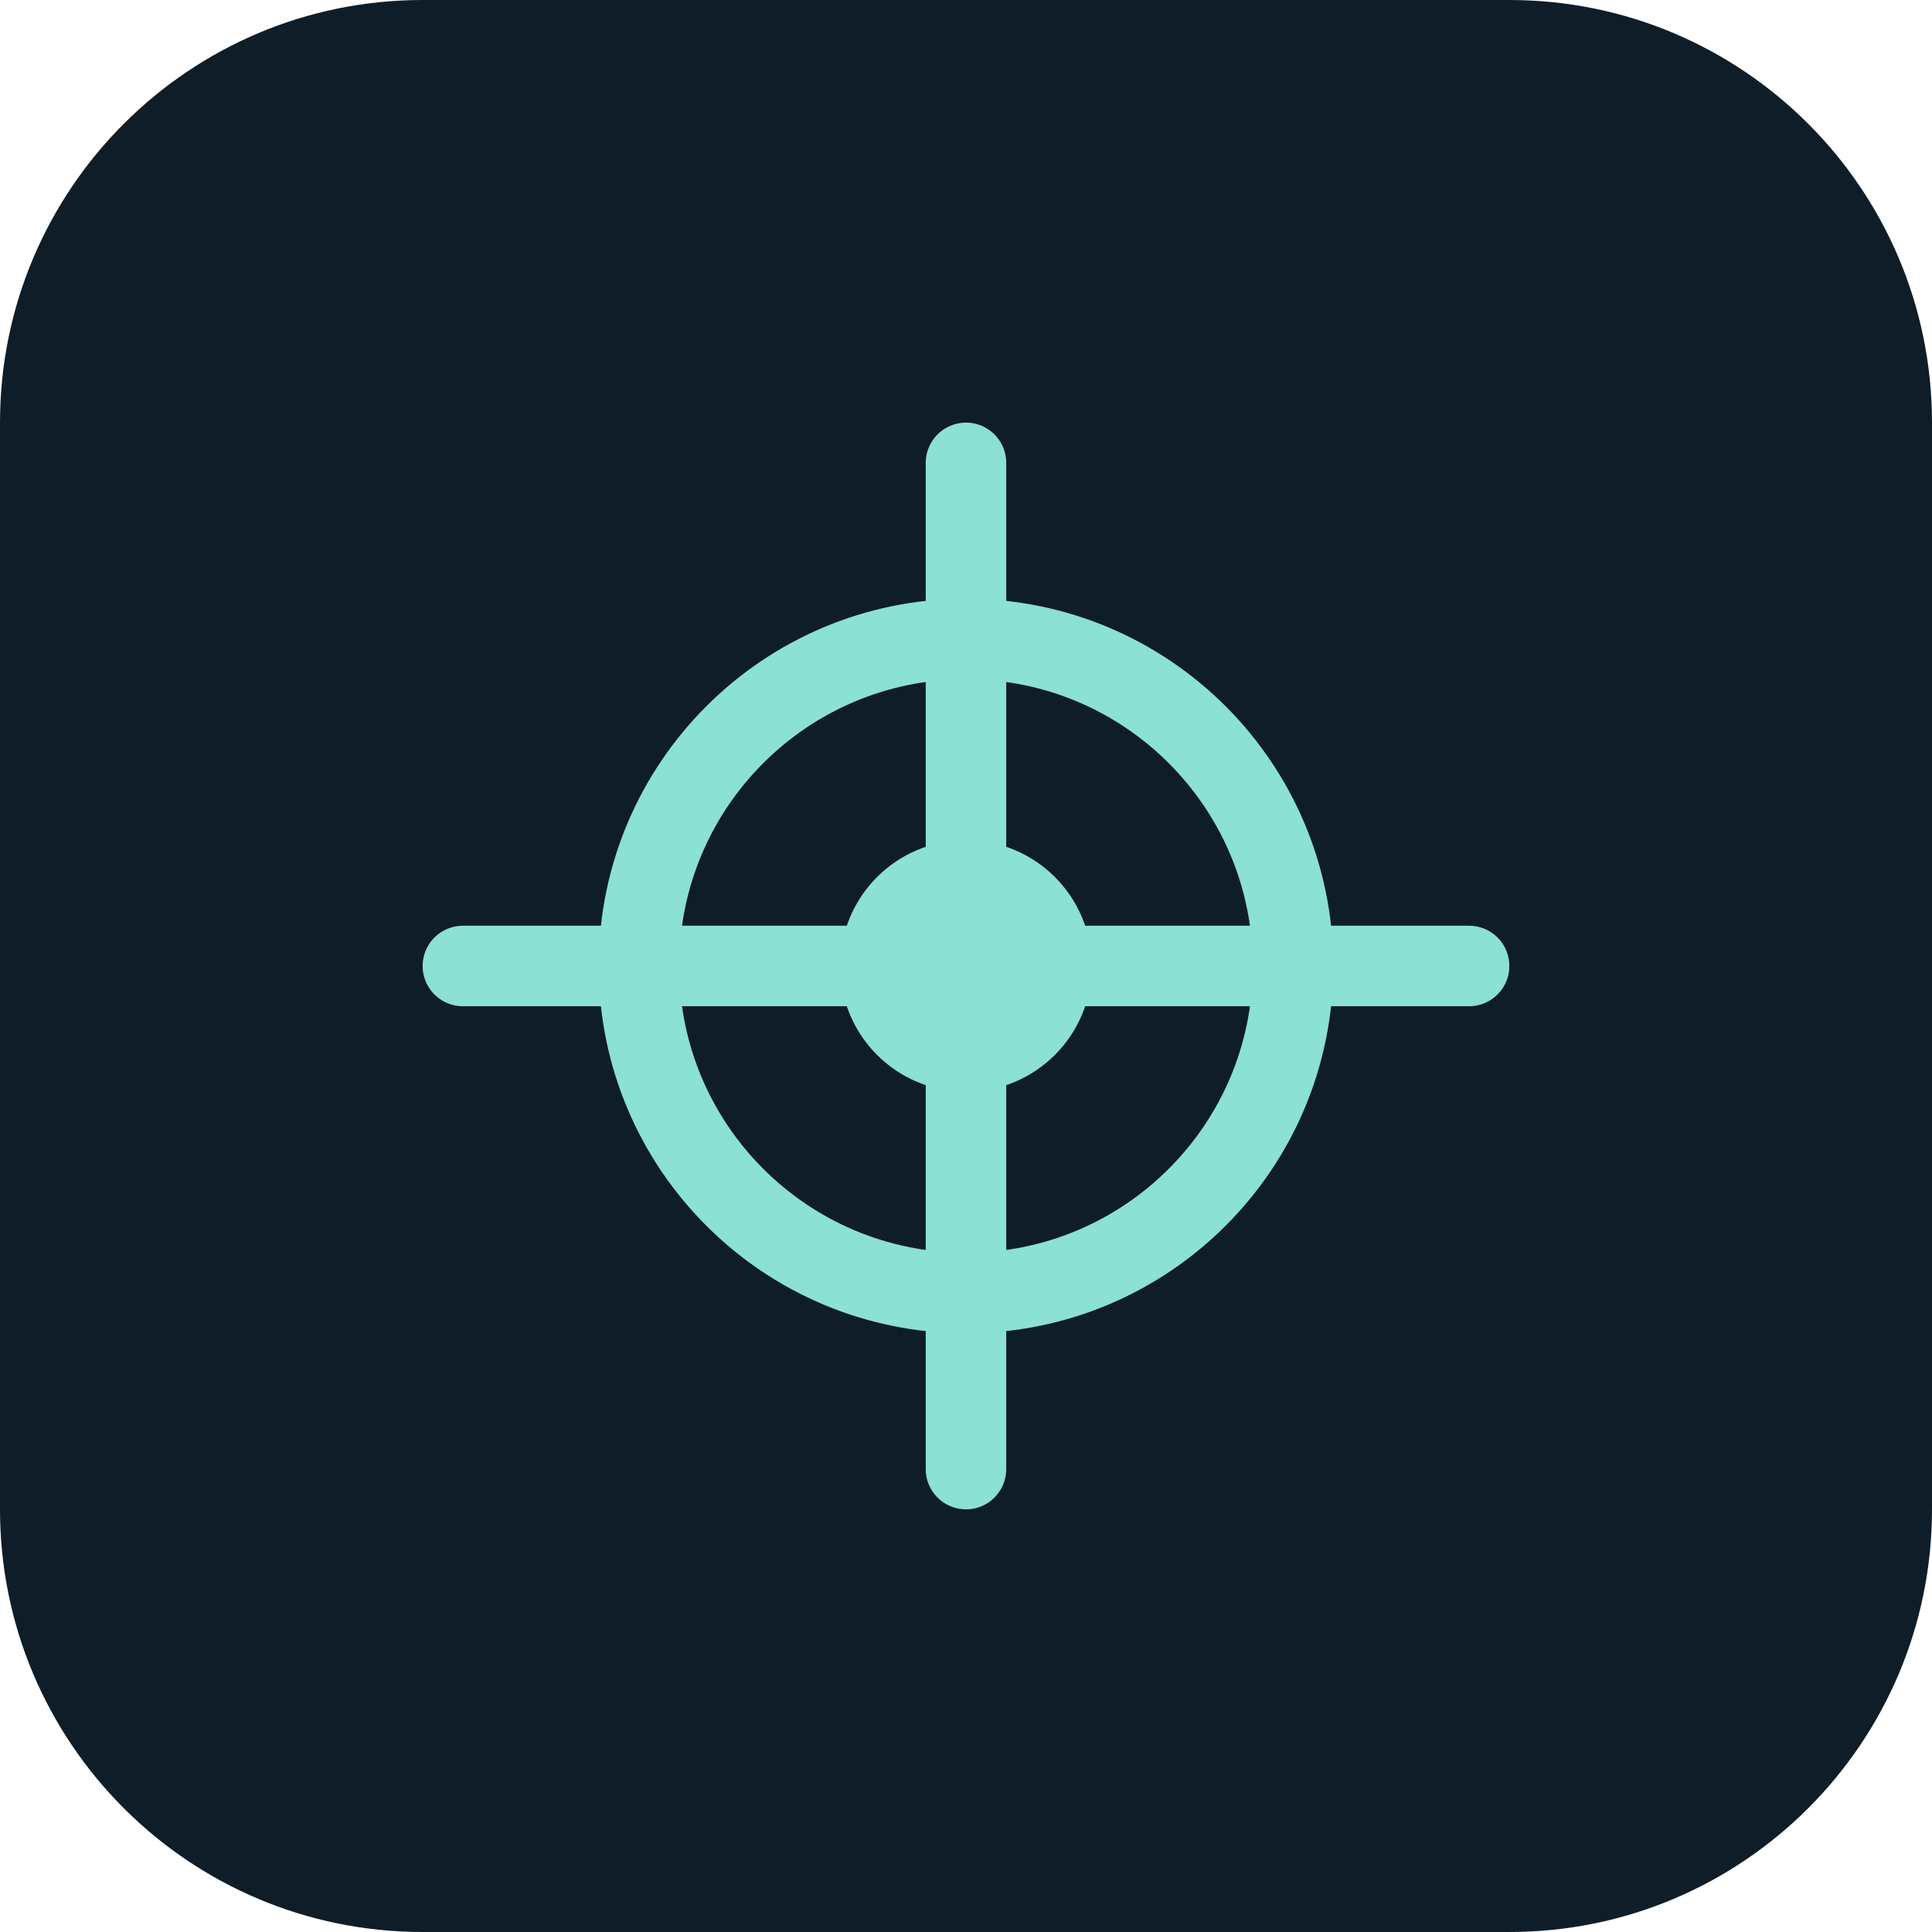
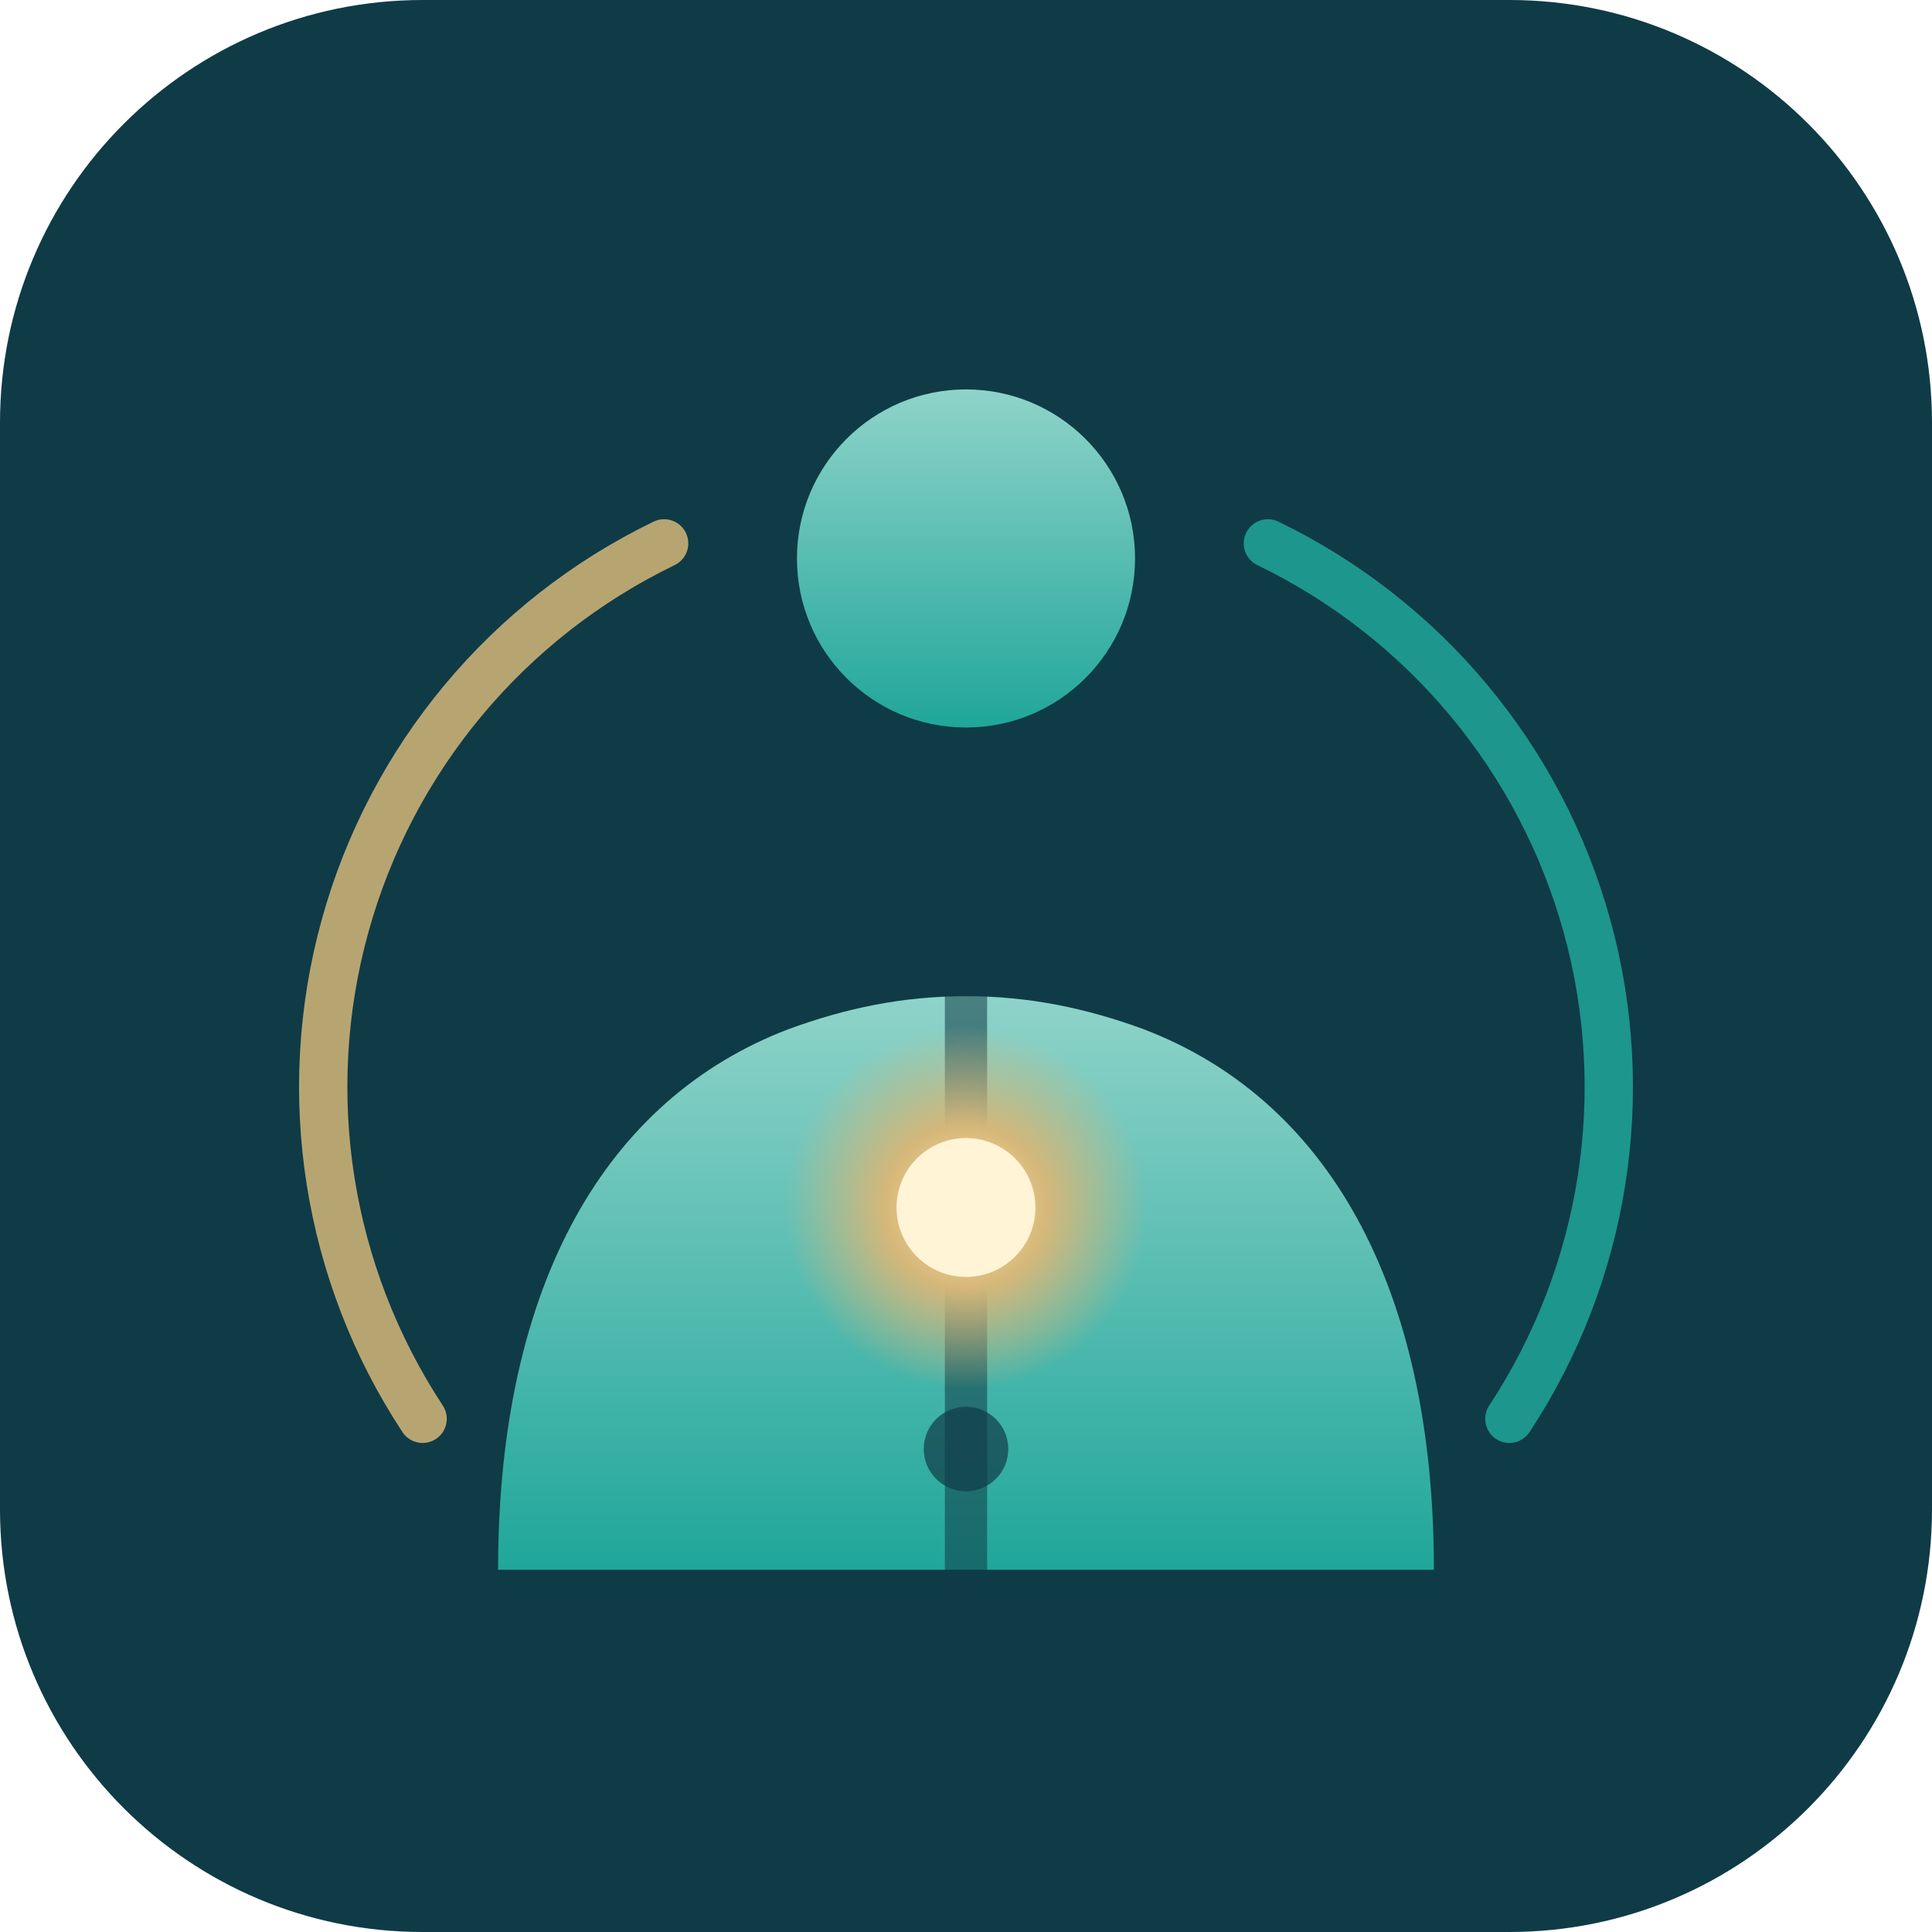
- <svg xmlns="http://www.w3.org/2000/svg" viewBox="0 0 512 512">
-   <rect width="512" height="512" rx="112" fill="#0f1d28" />
-   <g transform="translate(96 96) scale(13.333)" fill="none" stroke="#8be1d2" stroke-width="1.6" stroke-linecap="round" stroke-linejoin="round">
-     <path d="M12 2v20M2 12h20M12 5.5a6.5 6.5 0 1 0 0 13 6.5 6.5 0 1 0 0-13M12 10.3a1.7 1.7 0 1 0 0 3.4 1.7 1.7 0 1 0 0-3.4" />
-   </g>
+ <svg xmlns="http://www.w3.org/2000/svg" viewBox="0 0 64 64">
+   <defs>
+     <linearGradient id="b" x1="0" y1="0" x2="0" y2="1">
+       <stop offset="0" stop-color="#8fd3c9" />
+       <stop offset="1" stop-color="#20a69a" />
+     </linearGradient>
+     <radialGradient id="g">
+       <stop offset="0" stop-color="#ffe6a8" />
+       <stop offset=".45" stop-color="#d5b779" />
+       <stop offset="1" stop-color="#d5b779" stop-opacity="0" />
+     </radialGradient>
+   </defs>
+   <rect width="64" height="64" rx="14" fill="#0f3b46" />
+   <path d="M14 47a20 20 0 0 1 8-29" fill="none" stroke="#d5b779" stroke-width="1.6" stroke-linecap="round" opacity=".85" />
+   <path d="M50 47a20 20 0 0 0-8-29" fill="none" stroke="#20a69a" stroke-width="1.6" stroke-linecap="round" opacity=".85" />
+   <circle cx="32" cy="18.5" r="5.6" fill="url(#b)" />
+   <path d="M16.5 52c0-9.5 3.6-15.6 9.6-17.9 1.9-.7 3.8-1.1 5.9-1.1s4 .4 5.9 1.1c6 2.3 9.6 8.4 9.6 17.9z" fill="url(#b)" />
+   <path d="M32 27v25" stroke="#0f3b46" stroke-width="1.4" stroke-linecap="round" opacity=".55" />
+   <circle cx="32" cy="48" r="1.4" fill="#0f3b46" opacity=".7" />
+   <circle cx="32" cy="40" r="6" fill="url(#g)" />
+   <circle cx="32" cy="40" r="2.3" fill="#fff4d6" />
</svg>
